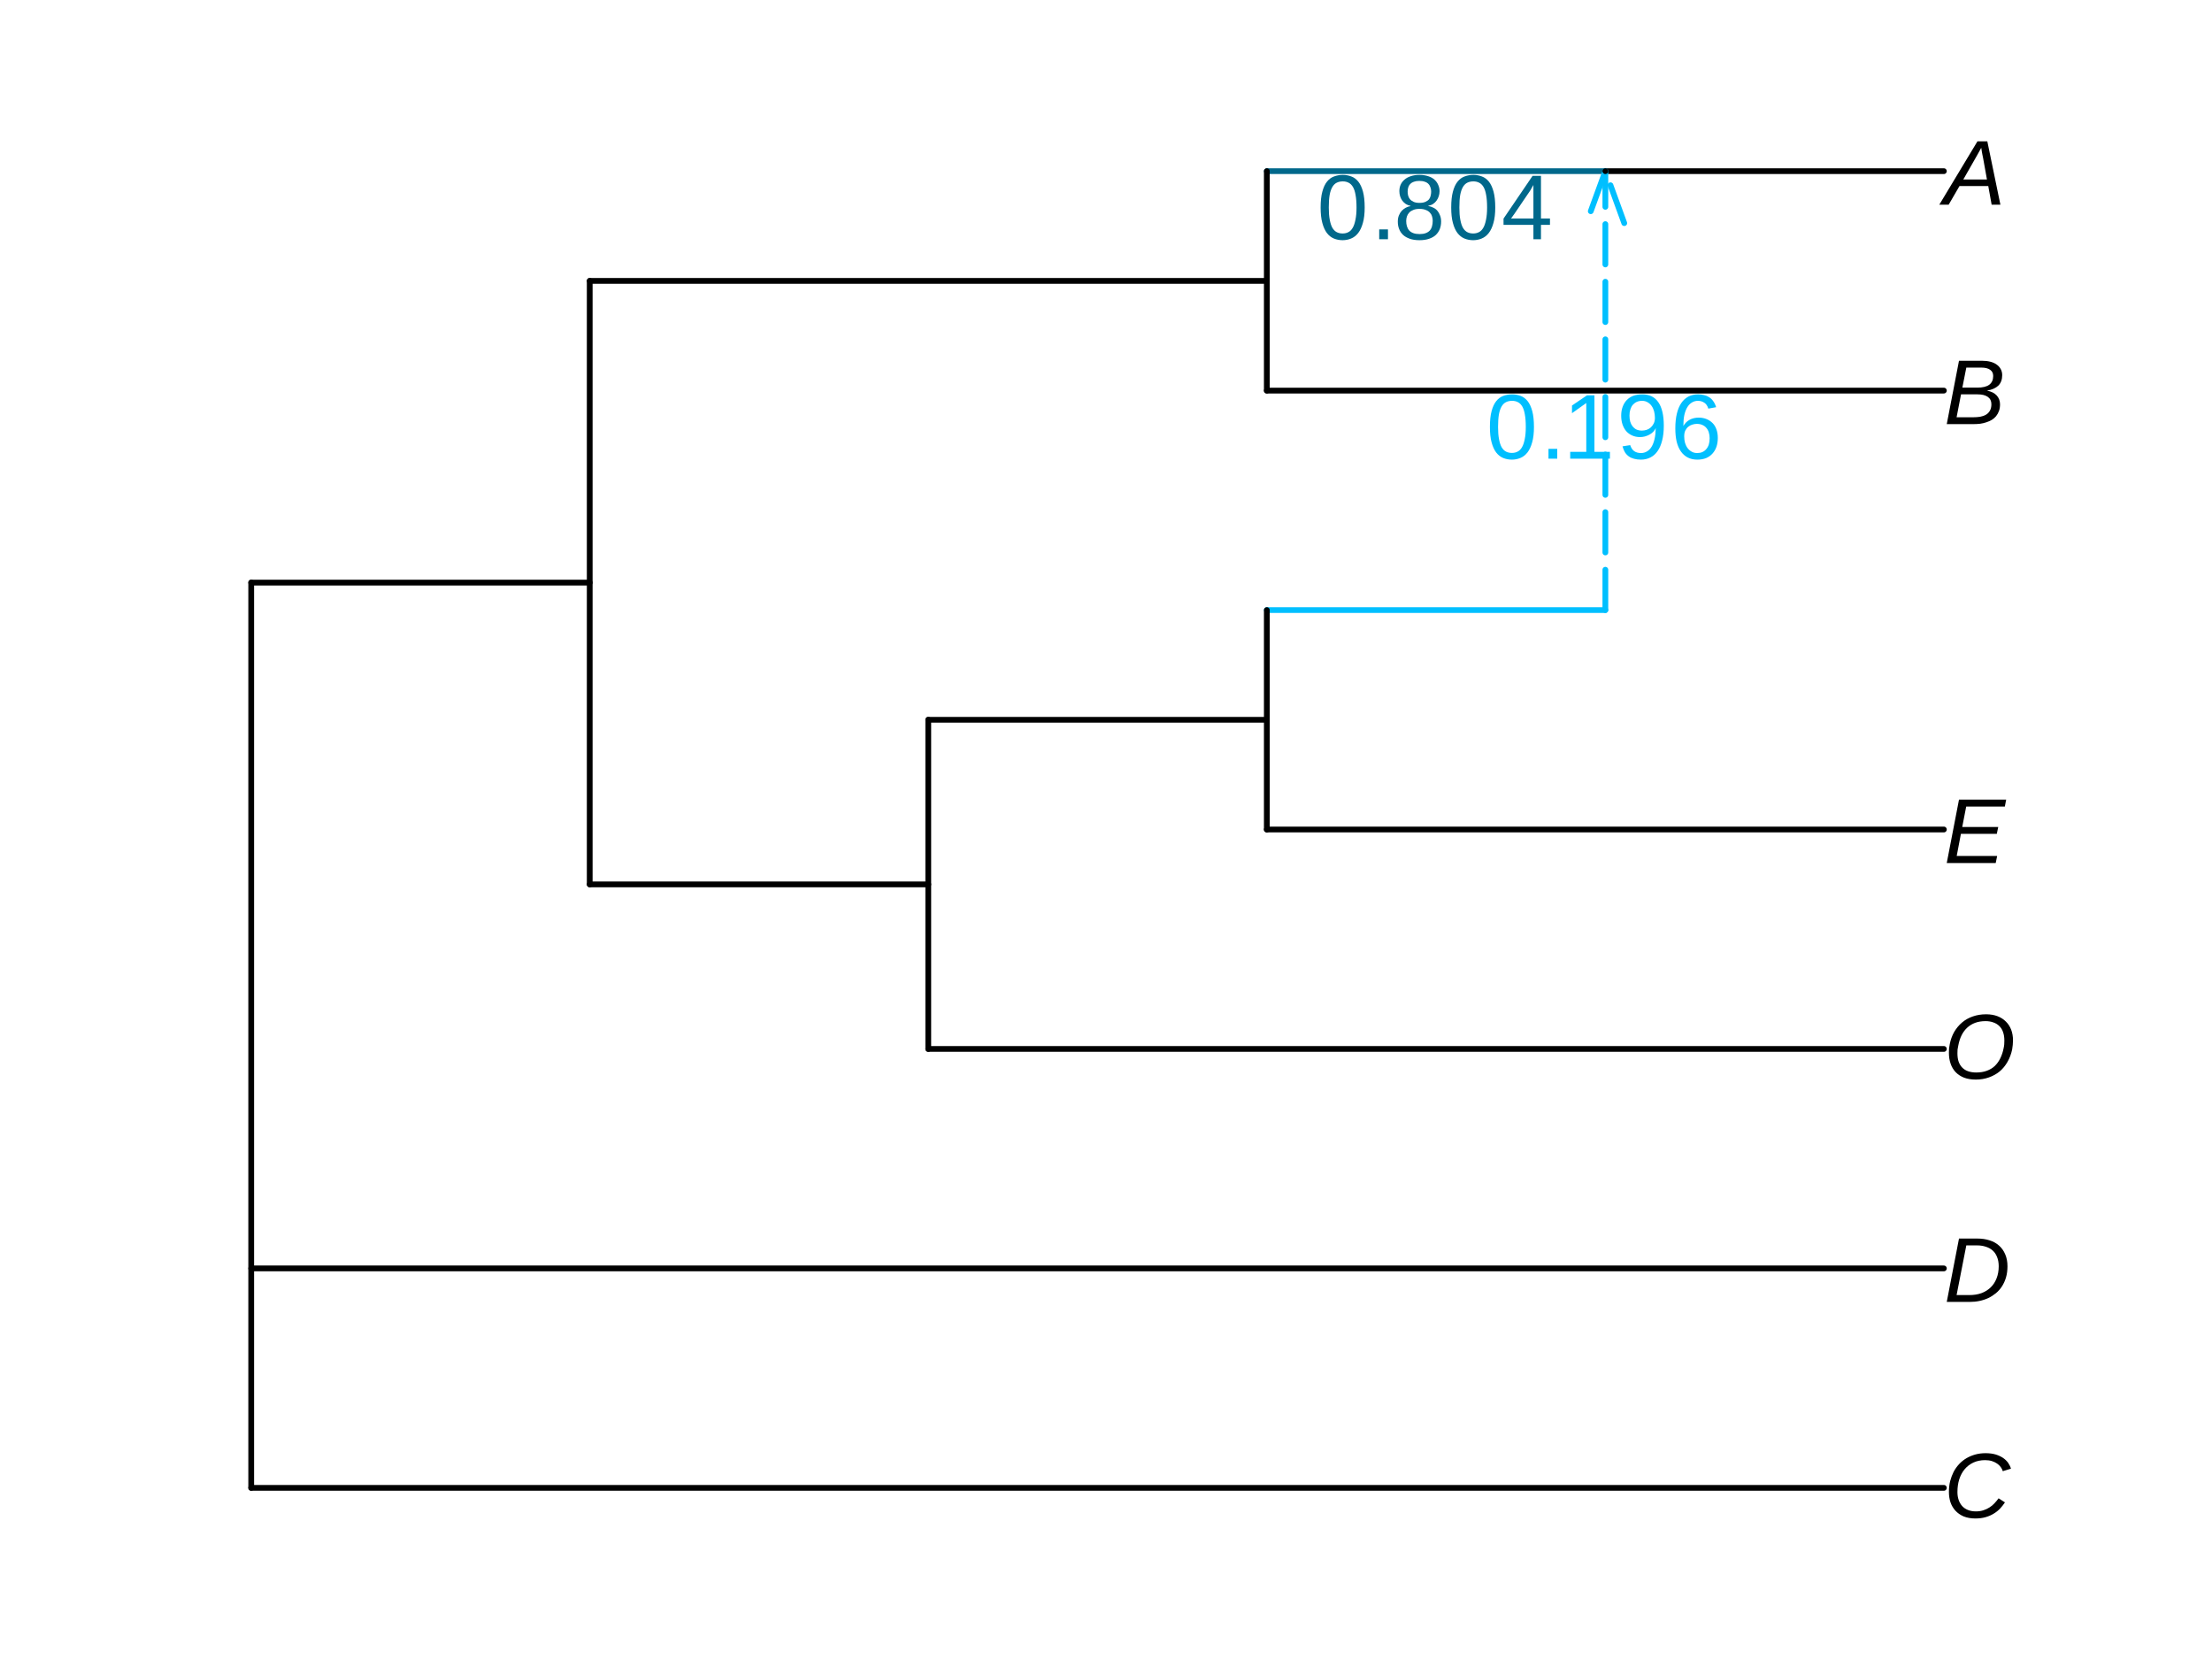
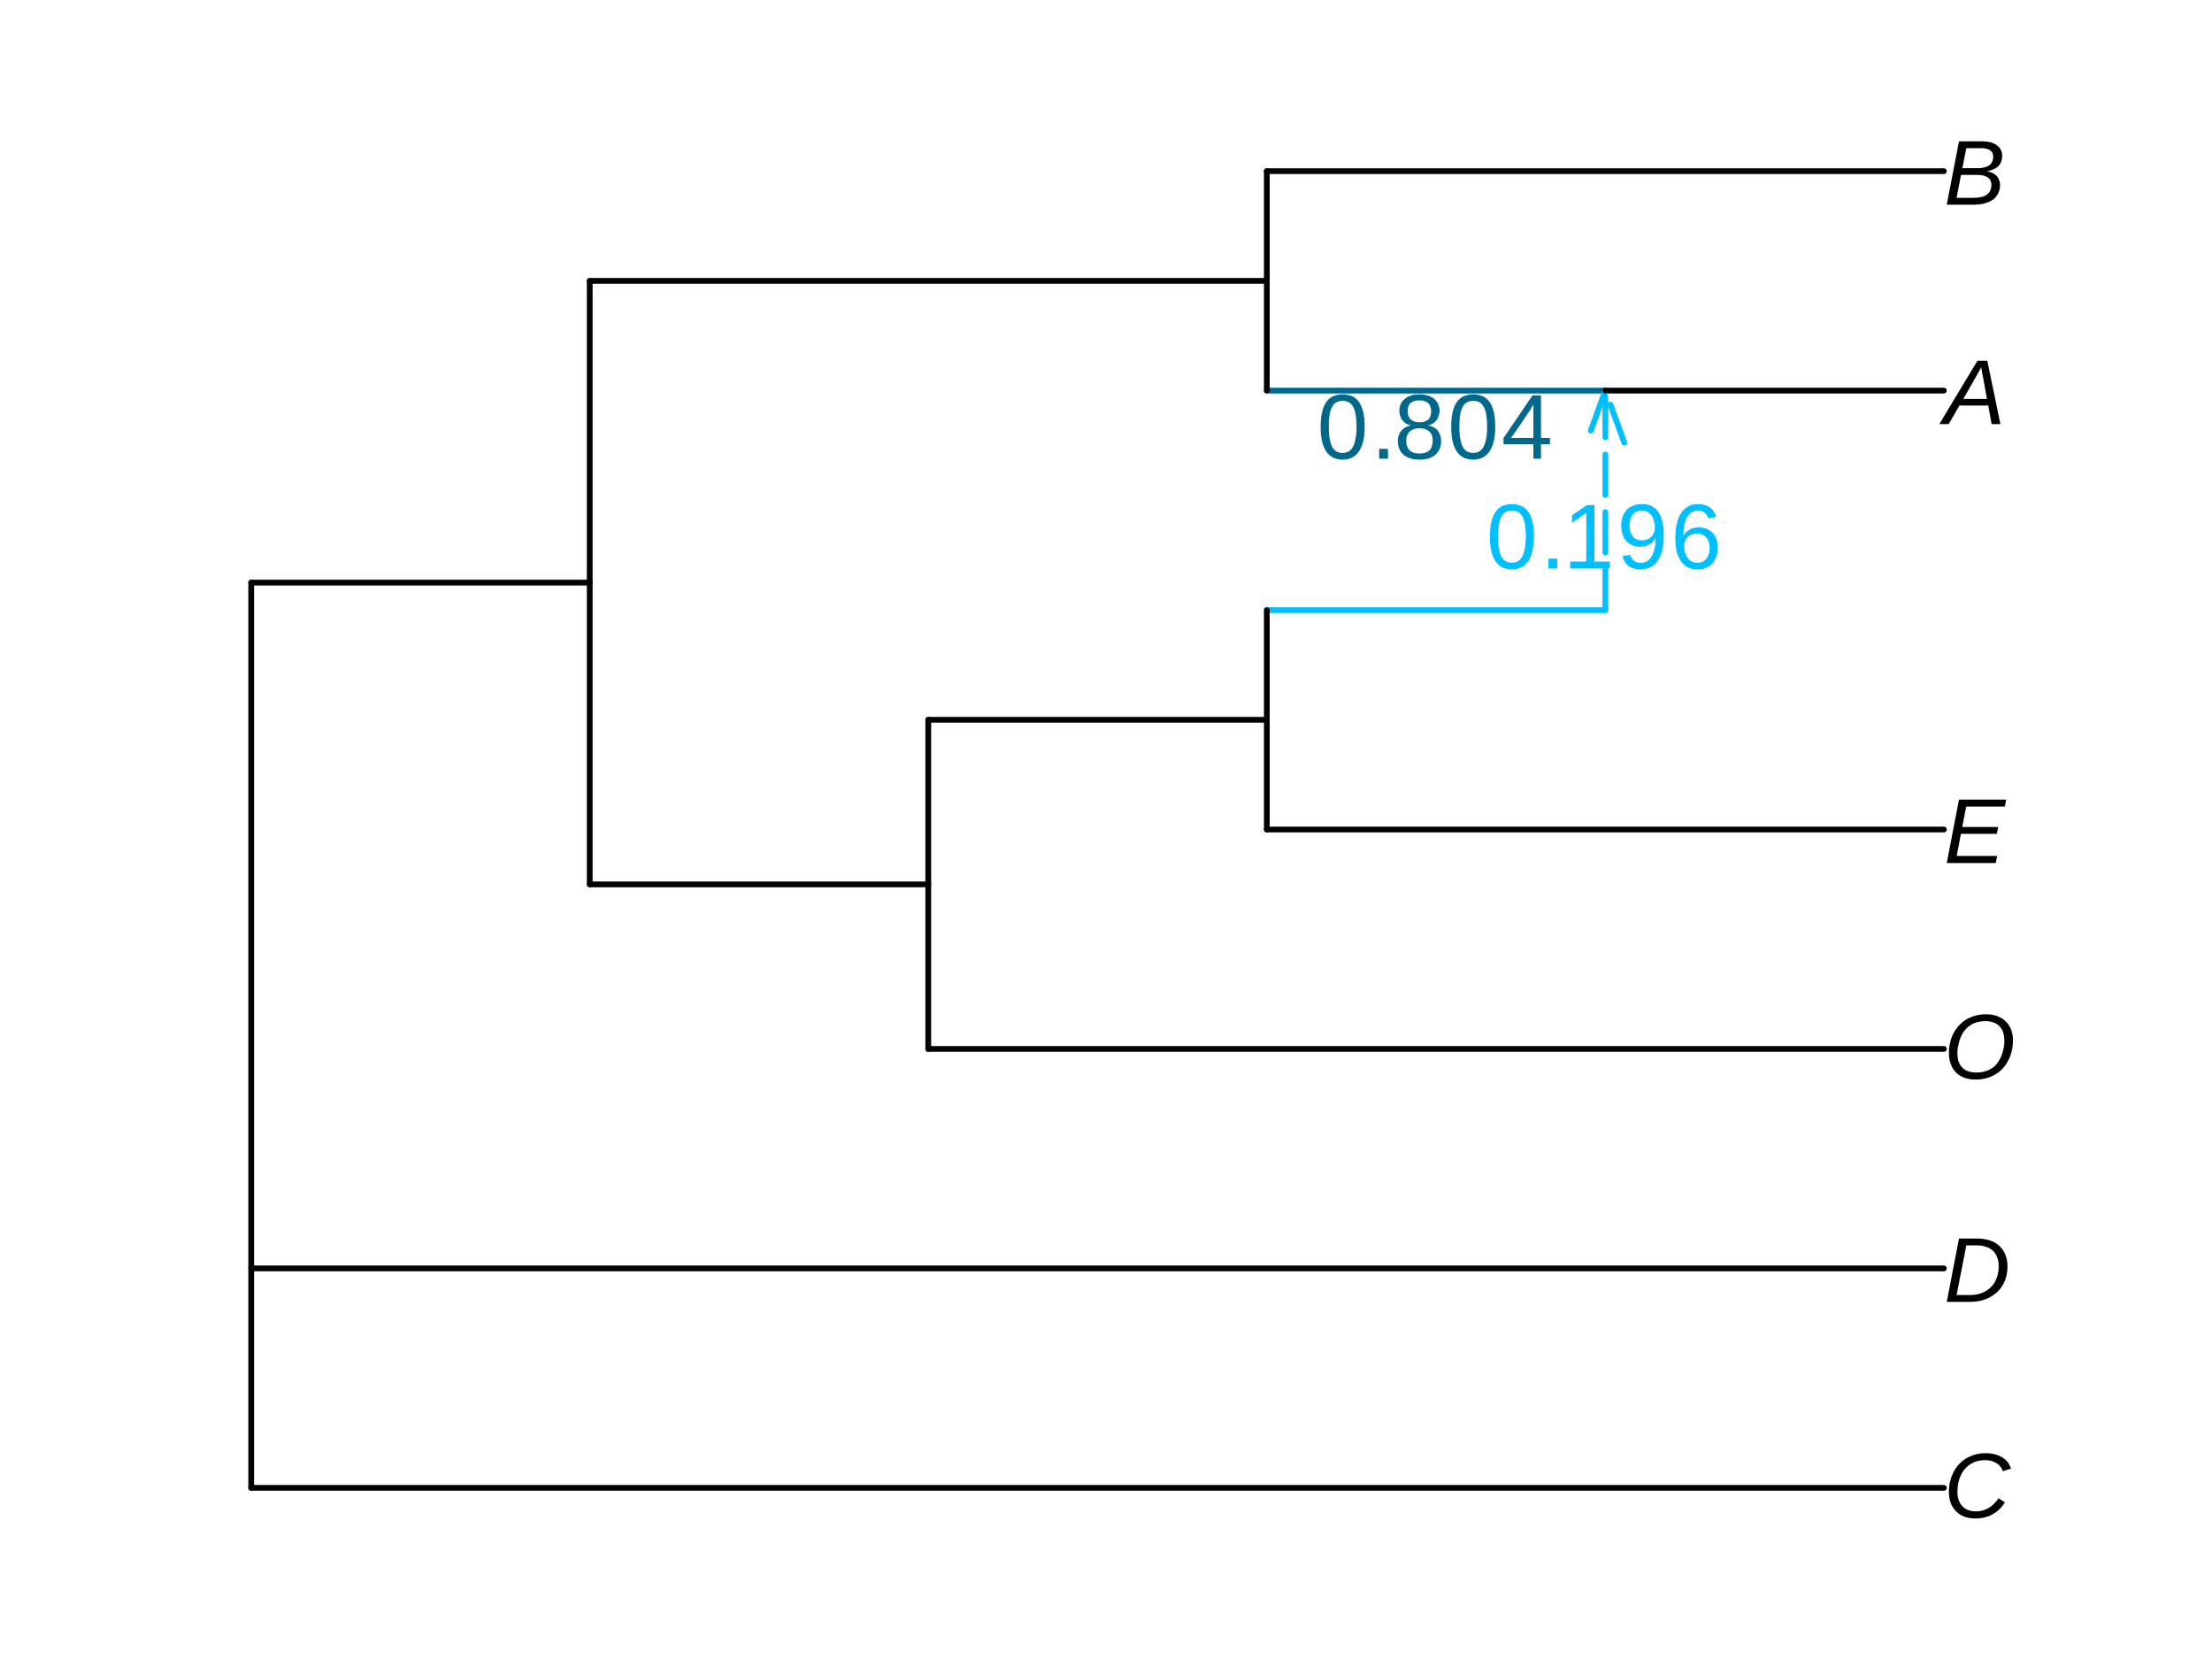
<svg xmlns="http://www.w3.org/2000/svg" xmlns:xlink="http://www.w3.org/1999/xlink" width="288pt" height="216pt" viewBox="0 0 288 216" version="1.1">
  <defs>
    <g>
      <symbol overflow="visible" id="glyph0-0">
        <path style="stroke:none;" d="M 0.406 0 L 0.406 -8 L 3.594 -8 L 3.594 0 Z M 0.797 -0.406 L 3.188 -0.406 L 3.188 -7.594 L 0.797 -7.594 Z M 0.797 -0.406 " />
      </symbol>
      <symbol overflow="visible" id="glyph0-1">
        <path style="stroke:none;" d="M 7.953 -1.969 C 7.766 -1.688 7.551 -1.414 7.312 -1.156 C 7.07 -0.906 6.797 -0.688 6.484 -0.5 C 6.18 -0.312 5.832 -0.16 5.438 -0.047 C 5.051 0.066 4.609 0.125 4.109 0.125 C 3.523 0.125 3.016 0.035 2.578 -0.141 C 2.148 -0.328 1.789 -0.578 1.5 -0.891 C 1.219 -1.203 1.004 -1.566 0.859 -1.984 C 0.723 -2.398 0.656 -2.848 0.656 -3.328 C 0.656 -3.816 0.707 -4.281 0.812 -4.719 C 0.926 -5.156 1.078 -5.562 1.266 -5.938 C 1.461 -6.312 1.703 -6.648 1.984 -6.953 C 2.266 -7.254 2.582 -7.508 2.938 -7.719 C 3.289 -7.926 3.676 -8.086 4.094 -8.203 C 4.508 -8.316 4.953 -8.375 5.422 -8.375 C 5.93 -8.375 6.375 -8.316 6.75 -8.203 C 7.125 -8.086 7.445 -7.938 7.719 -7.75 C 7.988 -7.562 8.207 -7.348 8.375 -7.109 C 8.539 -6.867 8.66 -6.617 8.734 -6.359 L 7.672 -6.031 C 7.617 -6.219 7.531 -6.395 7.406 -6.562 C 7.281 -6.738 7.125 -6.891 6.938 -7.016 C 6.75 -7.148 6.523 -7.258 6.266 -7.344 C 6.004 -7.426 5.707 -7.469 5.375 -7.469 C 4.801 -7.469 4.289 -7.363 3.844 -7.156 C 3.395 -6.945 3.016 -6.656 2.703 -6.281 C 2.398 -5.914 2.164 -5.477 2 -4.969 C 1.844 -4.469 1.766 -3.914 1.766 -3.312 C 1.766 -2.945 1.816 -2.609 1.922 -2.297 C 2.023 -1.992 2.176 -1.727 2.375 -1.5 C 2.57 -1.281 2.82 -1.109 3.125 -0.984 C 3.426 -0.859 3.773 -0.797 4.172 -0.797 C 4.523 -0.797 4.848 -0.844 5.141 -0.938 C 5.43 -1.031 5.695 -1.156 5.938 -1.312 C 6.188 -1.469 6.406 -1.648 6.594 -1.859 C 6.789 -2.066 6.969 -2.281 7.125 -2.5 Z M 7.953 -1.969 " />
      </symbol>
      <symbol overflow="visible" id="glyph0-2">
        <path style="stroke:none;" d="M 4.359 -8.25 C 4.941 -8.25 5.473 -8.172 5.953 -8.016 C 6.43 -7.867 6.844 -7.641 7.188 -7.328 C 7.531 -7.023 7.797 -6.648 7.984 -6.203 C 8.18 -5.754 8.281 -5.234 8.281 -4.641 C 8.281 -4.117 8.219 -3.641 8.094 -3.203 C 7.969 -2.773 7.797 -2.391 7.578 -2.047 C 7.359 -1.703 7.094 -1.398 6.781 -1.141 C 6.477 -0.891 6.145 -0.676 5.781 -0.5 C 5.414 -0.332 5.031 -0.207 4.625 -0.125 C 4.219 -0.039 3.801 0 3.375 0 L 0.375 0 L 1.969 -8.25 Z M 1.656 -0.891 L 3.328 -0.891 C 3.898 -0.891 4.422 -0.973 4.891 -1.141 C 5.359 -1.316 5.758 -1.566 6.094 -1.891 C 6.426 -2.211 6.68 -2.602 6.859 -3.062 C 7.047 -3.531 7.141 -4.055 7.141 -4.641 C 7.141 -5.109 7.066 -5.516 6.922 -5.859 C 6.785 -6.203 6.594 -6.484 6.344 -6.703 C 6.094 -6.922 5.797 -7.082 5.453 -7.188 C 5.109 -7.301 4.738 -7.359 4.344 -7.359 L 2.922 -7.359 Z M 1.656 -0.891 " />
      </symbol>
      <symbol overflow="visible" id="glyph0-3">
        <path style="stroke:none;" d="M 5.5 -8.375 C 6.062 -8.375 6.555 -8.289 6.984 -8.125 C 7.422 -7.957 7.785 -7.723 8.078 -7.422 C 8.379 -7.129 8.609 -6.773 8.766 -6.359 C 8.922 -5.941 9 -5.484 9 -4.984 C 9 -4.797 8.988 -4.598 8.969 -4.391 C 8.945 -4.18 8.922 -3.984 8.891 -3.797 C 8.766 -3.203 8.562 -2.66 8.281 -2.172 C 8.008 -1.691 7.672 -1.281 7.266 -0.938 C 6.859 -0.602 6.391 -0.344 5.859 -0.156 C 5.336 0.031 4.77 0.125 4.156 0.125 C 3.57 0.125 3.062 0.039 2.625 -0.125 C 2.188 -0.301 1.82 -0.539 1.531 -0.844 C 1.238 -1.156 1.02 -1.523 0.875 -1.953 C 0.727 -2.379 0.656 -2.848 0.656 -3.359 C 0.656 -3.535 0.66 -3.719 0.672 -3.906 C 0.691 -4.094 0.723 -4.285 0.766 -4.484 C 0.879 -5.066 1.07 -5.598 1.344 -6.078 C 1.625 -6.555 1.969 -6.969 2.375 -7.312 C 2.781 -7.656 3.242 -7.914 3.766 -8.094 C 4.297 -8.281 4.875 -8.375 5.5 -8.375 Z M 5.438 -7.484 C 4.926 -7.484 4.473 -7.41 4.078 -7.266 C 3.68 -7.117 3.332 -6.906 3.031 -6.625 C 2.738 -6.352 2.492 -6.02 2.297 -5.625 C 2.109 -5.238 1.969 -4.797 1.875 -4.297 C 1.832 -4.117 1.801 -3.945 1.781 -3.781 C 1.77 -3.613 1.766 -3.453 1.766 -3.297 C 1.766 -2.879 1.816 -2.516 1.922 -2.203 C 2.035 -1.891 2.195 -1.629 2.406 -1.422 C 2.613 -1.211 2.867 -1.055 3.172 -0.953 C 3.484 -0.848 3.828 -0.797 4.203 -0.797 C 4.723 -0.797 5.18 -0.867 5.578 -1.016 C 5.984 -1.16 6.332 -1.367 6.625 -1.641 C 6.914 -1.922 7.156 -2.254 7.344 -2.641 C 7.539 -3.035 7.688 -3.477 7.781 -3.969 C 7.82 -4.133 7.848 -4.301 7.859 -4.469 C 7.867 -4.645 7.875 -4.812 7.875 -4.969 C 7.875 -5.383 7.816 -5.75 7.703 -6.062 C 7.598 -6.375 7.438 -6.633 7.219 -6.844 C 7.008 -7.051 6.754 -7.207 6.453 -7.312 C 6.148 -7.426 5.812 -7.484 5.438 -7.484 Z M 5.438 -7.484 " />
      </symbol>
      <symbol overflow="visible" id="glyph0-4">
        <path style="stroke:none;" d="M 0.375 0 L 1.969 -8.25 L 8.109 -8.25 L 7.938 -7.344 L 2.906 -7.344 L 2.391 -4.688 L 7.078 -4.688 L 6.891 -3.797 L 2.219 -3.797 L 1.672 -0.922 L 6.938 -0.922 L 6.75 0 Z M 0.375 0 " />
      </symbol>
      <symbol overflow="visible" id="glyph0-5">
        <path style="stroke:none;" d="M 1.969 -8.25 L 4.953 -8.25 C 5.359 -8.25 5.723 -8.207 6.047 -8.125 C 6.379 -8.039 6.656 -7.914 6.875 -7.75 C 7.102 -7.594 7.281 -7.395 7.406 -7.156 C 7.531 -6.926 7.594 -6.664 7.594 -6.375 C 7.594 -5.801 7.426 -5.348 7.094 -5.016 C 6.758 -4.691 6.266 -4.473 5.609 -4.359 C 5.891 -4.305 6.133 -4.227 6.344 -4.125 C 6.551 -4.02 6.727 -3.891 6.875 -3.734 C 7.02 -3.578 7.129 -3.398 7.203 -3.203 C 7.273 -3.004 7.312 -2.797 7.312 -2.578 C 7.312 -2.254 7.266 -1.961 7.172 -1.703 C 7.078 -1.453 6.953 -1.227 6.797 -1.031 C 6.641 -0.844 6.453 -0.68 6.234 -0.547 C 6.016 -0.422 5.773 -0.316 5.516 -0.234 C 5.266 -0.148 5 -0.086 4.719 -0.047 C 4.438 -0.016 4.148 0 3.859 0 L 0.375 0 Z M 2.406 -4.75 L 4.344 -4.75 C 5.051 -4.75 5.57 -4.875 5.906 -5.125 C 6.25 -5.383 6.422 -5.766 6.422 -6.266 C 6.422 -6.629 6.285 -6.898 6.016 -7.078 C 5.754 -7.266 5.367 -7.359 4.859 -7.359 L 2.922 -7.359 Z M 1.656 -0.891 L 3.812 -0.891 C 4.113 -0.891 4.41 -0.91 4.703 -0.953 C 4.992 -1.004 5.25 -1.094 5.469 -1.219 C 5.688 -1.344 5.859 -1.516 5.984 -1.734 C 6.117 -1.953 6.188 -2.238 6.188 -2.594 C 6.188 -3.008 6.031 -3.328 5.719 -3.547 C 5.406 -3.766 4.961 -3.875 4.391 -3.875 L 2.234 -3.875 Z M 1.656 -0.891 " />
      </symbol>
      <symbol overflow="visible" id="glyph0-6">
        <path style="stroke:none;" d="M 6.219 0 L 5.781 -2.422 L 2.031 -2.422 L 0.625 0 L -0.594 0 L 4.375 -8.25 L 5.656 -8.25 L 7.359 0 Z M 5.109 -6.062 C 5.078 -6.219 5.047 -6.367 5.016 -6.516 C 4.984 -6.672 4.957 -6.812 4.938 -6.938 C 4.914 -7.07 4.898 -7.18 4.891 -7.266 C 4.879 -7.348 4.867 -7.395 4.859 -7.406 C 4.859 -7.395 4.832 -7.344 4.781 -7.25 C 4.738 -7.164 4.68 -7.062 4.609 -6.938 C 4.535 -6.812 4.457 -6.672 4.375 -6.516 C 4.289 -6.359 4.203 -6.203 4.109 -6.047 L 2.531 -3.281 L 5.609 -3.281 Z M 5.109 -6.062 " />
      </symbol>
      <symbol overflow="visible" id="glyph1-0">
        <path style="stroke:none;" d="M 0.406 0 L 0.406 -8 L 3.594 -8 L 3.594 0 Z M 0.797 -0.406 L 3.188 -0.406 L 3.188 -7.594 L 0.797 -7.594 Z M 0.797 -0.406 " />
      </symbol>
      <symbol overflow="visible" id="glyph1-1">
        <path style="stroke:none;" d="M 6.203 -4.125 C 6.203 -3.332 6.125 -2.664 5.969 -2.125 C 5.82 -1.582 5.617 -1.145 5.359 -0.812 C 5.098 -0.477 4.789 -0.238 4.438 -0.094 C 4.094 0.051 3.723 0.125 3.328 0.125 C 2.922 0.125 2.539 0.051 2.188 -0.094 C 1.844 -0.238 1.539 -0.477 1.281 -0.812 C 1.031 -1.145 0.832 -1.582 0.688 -2.125 C 0.539 -2.664 0.469 -3.332 0.469 -4.125 C 0.469 -4.957 0.539 -5.645 0.688 -6.188 C 0.832 -6.738 1.035 -7.176 1.297 -7.5 C 1.555 -7.82 1.859 -8.047 2.203 -8.172 C 2.555 -8.305 2.941 -8.375 3.359 -8.375 C 3.754 -8.375 4.125 -8.305 4.469 -8.172 C 4.812 -8.047 5.113 -7.82 5.375 -7.5 C 5.633 -7.176 5.836 -6.738 5.984 -6.188 C 6.129 -5.645 6.203 -4.957 6.203 -4.125 Z M 5.141 -4.125 C 5.141 -4.781 5.098 -5.328 5.016 -5.766 C 4.941 -6.203 4.828 -6.551 4.672 -6.812 C 4.516 -7.07 4.328 -7.254 4.109 -7.359 C 3.891 -7.473 3.641 -7.531 3.359 -7.531 C 3.055 -7.531 2.789 -7.473 2.562 -7.359 C 2.344 -7.254 2.156 -7.07 2 -6.812 C 1.844 -6.551 1.723 -6.203 1.641 -5.766 C 1.566 -5.328 1.531 -4.781 1.531 -4.125 C 1.531 -3.5 1.57 -2.969 1.656 -2.531 C 1.738 -2.094 1.852 -1.742 2 -1.484 C 2.156 -1.223 2.344 -1.035 2.562 -0.922 C 2.789 -0.805 3.047 -0.75 3.328 -0.75 C 3.609 -0.75 3.859 -0.805 4.078 -0.922 C 4.305 -1.035 4.492 -1.223 4.641 -1.484 C 4.797 -1.742 4.914 -2.094 5 -2.531 C 5.094 -2.969 5.141 -3.5 5.141 -4.125 Z M 5.141 -4.125 " />
      </symbol>
      <symbol overflow="visible" id="glyph1-2">
        <path style="stroke:none;" d="M 1.094 0 L 1.094 -1.281 L 2.234 -1.281 L 2.234 0 Z M 1.094 0 " />
      </symbol>
      <symbol overflow="visible" id="glyph1-3">
        <path style="stroke:none;" d="M 0.922 0 L 0.922 -0.891 L 3.016 -0.891 L 3.016 -7.25 L 1.156 -5.922 L 1.156 -6.922 L 3.109 -8.25 L 4.078 -8.25 L 4.078 -0.891 L 6.094 -0.891 L 6.094 0 Z M 0.922 0 " />
      </symbol>
      <symbol overflow="visible" id="glyph1-4">
        <path style="stroke:none;" d="M 6.109 -4.297 C 6.109 -3.555 6.035 -2.91 5.891 -2.359 C 5.754 -1.805 5.555 -1.348 5.297 -0.984 C 5.047 -0.617 4.734 -0.344 4.359 -0.156 C 3.992 0.031 3.582 0.125 3.125 0.125 C 2.801 0.125 2.508 0.086 2.25 0.016 C 2 -0.047 1.773 -0.145 1.578 -0.281 C 1.379 -0.414 1.207 -0.594 1.062 -0.812 C 0.926 -1.031 0.816 -1.297 0.734 -1.609 L 1.734 -1.766 C 1.848 -1.41 2.02 -1.148 2.25 -0.984 C 2.488 -0.816 2.785 -0.734 3.141 -0.734 C 3.422 -0.734 3.676 -0.801 3.906 -0.938 C 4.145 -1.07 4.348 -1.273 4.516 -1.547 C 4.68 -1.816 4.812 -2.156 4.906 -2.562 C 5 -2.969 5.051 -3.441 5.062 -3.984 C 4.977 -3.797 4.863 -3.629 4.719 -3.484 C 4.582 -3.348 4.422 -3.227 4.234 -3.125 C 4.055 -3.031 3.859 -2.953 3.641 -2.891 C 3.43 -2.836 3.223 -2.812 3.016 -2.812 C 2.641 -2.812 2.301 -2.879 2 -3.016 C 1.695 -3.148 1.438 -3.336 1.219 -3.578 C 1.008 -3.828 0.848 -4.117 0.734 -4.453 C 0.617 -4.797 0.562 -5.18 0.562 -5.609 C 0.562 -6.023 0.625 -6.406 0.75 -6.75 C 0.875 -7.094 1.051 -7.383 1.281 -7.625 C 1.52 -7.875 1.805 -8.062 2.141 -8.188 C 2.484 -8.312 2.875 -8.375 3.312 -8.375 C 4.227 -8.375 4.922 -8.035 5.391 -7.359 C 5.867 -6.68 6.109 -5.66 6.109 -4.297 Z M 4.953 -5.312 C 4.953 -5.613 4.914 -5.898 4.844 -6.172 C 4.77 -6.441 4.66 -6.676 4.516 -6.875 C 4.379 -7.07 4.207 -7.227 4 -7.344 C 3.789 -7.469 3.551 -7.531 3.281 -7.531 C 3.02 -7.531 2.785 -7.484 2.578 -7.391 C 2.379 -7.297 2.207 -7.164 2.062 -7 C 1.926 -6.832 1.82 -6.629 1.75 -6.391 C 1.676 -6.16 1.641 -5.898 1.641 -5.609 C 1.641 -5.328 1.672 -5.066 1.734 -4.828 C 1.805 -4.586 1.91 -4.379 2.047 -4.203 C 2.18 -4.035 2.348 -3.898 2.547 -3.797 C 2.754 -3.703 2.992 -3.656 3.266 -3.656 C 3.461 -3.656 3.66 -3.688 3.859 -3.75 C 4.055 -3.812 4.234 -3.91 4.391 -4.047 C 4.555 -4.191 4.691 -4.367 4.797 -4.578 C 4.898 -4.785 4.953 -5.031 4.953 -5.312 Z M 4.953 -5.312 " />
      </symbol>
      <symbol overflow="visible" id="glyph1-5">
        <path style="stroke:none;" d="M 6.141 -2.703 C 6.141 -2.285 6.082 -1.906 5.969 -1.562 C 5.852 -1.219 5.68 -0.922 5.453 -0.672 C 5.234 -0.422 4.957 -0.223 4.625 -0.078 C 4.289 0.055 3.91 0.125 3.484 0.125 C 3.004 0.125 2.582 0.031 2.219 -0.156 C 1.863 -0.344 1.566 -0.609 1.328 -0.953 C 1.086 -1.297 0.906 -1.719 0.781 -2.219 C 0.664 -2.727 0.609 -3.301 0.609 -3.938 C 0.609 -4.676 0.676 -5.32 0.812 -5.875 C 0.945 -6.426 1.141 -6.883 1.391 -7.25 C 1.648 -7.625 1.961 -7.906 2.328 -8.094 C 2.691 -8.281 3.102 -8.375 3.562 -8.375 C 3.844 -8.375 4.102 -8.344 4.344 -8.281 C 4.594 -8.227 4.816 -8.133 5.016 -8 C 5.223 -7.875 5.398 -7.703 5.547 -7.484 C 5.703 -7.273 5.828 -7.016 5.922 -6.703 L 4.906 -6.516 C 4.801 -6.867 4.629 -7.125 4.391 -7.281 C 4.148 -7.445 3.867 -7.531 3.547 -7.531 C 3.266 -7.531 3.004 -7.457 2.766 -7.312 C 2.535 -7.176 2.336 -6.973 2.172 -6.703 C 2.004 -6.43 1.875 -6.086 1.781 -5.672 C 1.695 -5.266 1.656 -4.789 1.656 -4.25 C 1.852 -4.602 2.125 -4.875 2.469 -5.062 C 2.812 -5.25 3.207 -5.344 3.656 -5.344 C 4.031 -5.344 4.367 -5.281 4.672 -5.156 C 4.984 -5.031 5.25 -4.852 5.469 -4.625 C 5.688 -4.406 5.852 -4.129 5.969 -3.797 C 6.082 -3.473 6.141 -3.109 6.141 -2.703 Z M 5.078 -2.656 C 5.078 -2.938 5.039 -3.191 4.969 -3.422 C 4.895 -3.66 4.785 -3.859 4.641 -4.016 C 4.504 -4.18 4.332 -4.305 4.125 -4.391 C 3.926 -4.484 3.688 -4.531 3.406 -4.531 C 3.219 -4.531 3.023 -4.5 2.828 -4.438 C 2.629 -4.383 2.453 -4.289 2.297 -4.156 C 2.141 -4.031 2.008 -3.863 1.906 -3.656 C 1.812 -3.457 1.766 -3.207 1.766 -2.906 C 1.766 -2.602 1.801 -2.316 1.875 -2.047 C 1.957 -1.785 2.07 -1.555 2.219 -1.359 C 2.363 -1.172 2.539 -1.02 2.75 -0.906 C 2.957 -0.789 3.191 -0.734 3.453 -0.734 C 3.703 -0.734 3.926 -0.773 4.125 -0.859 C 4.332 -0.953 4.504 -1.082 4.641 -1.25 C 4.785 -1.414 4.895 -1.613 4.969 -1.844 C 5.039 -2.082 5.078 -2.352 5.078 -2.656 Z M 5.078 -2.656 " />
      </symbol>
      <symbol overflow="visible" id="glyph1-6">
        <path style="stroke:none;" d="M 6.156 -2.297 C 6.156 -1.953 6.098 -1.629 5.984 -1.328 C 5.867 -1.035 5.695 -0.781 5.469 -0.562 C 5.25 -0.352 4.957 -0.188 4.594 -0.062 C 4.238 0.062 3.82 0.125 3.344 0.125 C 2.852 0.125 2.43 0.062 2.078 -0.062 C 1.723 -0.188 1.43 -0.352 1.203 -0.562 C 0.973 -0.781 0.801 -1.035 0.688 -1.328 C 0.57 -1.617 0.516 -1.941 0.516 -2.297 C 0.516 -2.598 0.562 -2.863 0.656 -3.094 C 0.75 -3.332 0.875 -3.535 1.031 -3.703 C 1.188 -3.867 1.363 -4.004 1.562 -4.109 C 1.758 -4.211 1.961 -4.281 2.172 -4.312 L 2.172 -4.344 C 1.941 -4.395 1.734 -4.477 1.547 -4.594 C 1.367 -4.719 1.219 -4.863 1.094 -5.031 C 0.969 -5.207 0.875 -5.398 0.812 -5.609 C 0.75 -5.816 0.719 -6.035 0.719 -6.266 C 0.719 -6.555 0.77 -6.828 0.875 -7.078 C 0.988 -7.336 1.156 -7.562 1.375 -7.75 C 1.594 -7.945 1.863 -8.098 2.188 -8.203 C 2.508 -8.316 2.883 -8.375 3.312 -8.375 C 3.758 -8.375 4.148 -8.316 4.484 -8.203 C 4.816 -8.098 5.086 -7.945 5.297 -7.75 C 5.516 -7.551 5.676 -7.32 5.781 -7.062 C 5.895 -6.812 5.953 -6.539 5.953 -6.25 C 5.953 -6.02 5.914 -5.801 5.844 -5.594 C 5.781 -5.395 5.688 -5.207 5.562 -5.031 C 5.445 -4.863 5.297 -4.719 5.109 -4.594 C 4.93 -4.477 4.723 -4.398 4.484 -4.359 L 4.484 -4.328 C 4.723 -4.285 4.941 -4.211 5.141 -4.109 C 5.348 -4.016 5.523 -3.879 5.672 -3.703 C 5.816 -3.535 5.93 -3.332 6.016 -3.094 C 6.109 -2.863 6.156 -2.598 6.156 -2.297 Z M 4.859 -6.188 C 4.859 -6.395 4.828 -6.582 4.766 -6.75 C 4.711 -6.926 4.625 -7.078 4.5 -7.203 C 4.383 -7.328 4.227 -7.422 4.031 -7.484 C 3.844 -7.555 3.602 -7.594 3.312 -7.594 C 3.039 -7.594 2.805 -7.555 2.609 -7.484 C 2.422 -7.422 2.266 -7.328 2.141 -7.203 C 2.016 -7.078 1.926 -6.926 1.875 -6.75 C 1.82 -6.582 1.797 -6.395 1.797 -6.188 C 1.797 -6.031 1.816 -5.863 1.859 -5.688 C 1.898 -5.52 1.977 -5.363 2.094 -5.219 C 2.207 -5.082 2.363 -4.969 2.562 -4.875 C 2.758 -4.781 3.016 -4.734 3.328 -4.734 C 3.66 -4.734 3.926 -4.781 4.125 -4.875 C 4.332 -4.969 4.488 -5.082 4.594 -5.219 C 4.695 -5.363 4.766 -5.52 4.797 -5.688 C 4.836 -5.863 4.859 -6.031 4.859 -6.188 Z M 5.062 -2.406 C 5.062 -2.602 5.031 -2.797 4.969 -2.984 C 4.914 -3.172 4.82 -3.332 4.688 -3.469 C 4.562 -3.613 4.383 -3.727 4.156 -3.812 C 3.938 -3.906 3.656 -3.953 3.312 -3.953 C 3.008 -3.953 2.75 -3.906 2.531 -3.812 C 2.312 -3.727 2.133 -3.613 2 -3.469 C 1.863 -3.32 1.766 -3.156 1.703 -2.969 C 1.641 -2.781 1.609 -2.582 1.609 -2.375 C 1.609 -2.125 1.641 -1.895 1.703 -1.688 C 1.766 -1.477 1.863 -1.297 2 -1.141 C 2.133 -0.992 2.312 -0.879 2.531 -0.797 C 2.758 -0.711 3.035 -0.672 3.359 -0.672 C 3.672 -0.672 3.938 -0.711 4.156 -0.797 C 4.375 -0.879 4.551 -0.992 4.688 -1.141 C 4.82 -1.297 4.914 -1.477 4.969 -1.688 C 5.031 -1.906 5.062 -2.145 5.062 -2.406 Z M 5.062 -2.406 " />
      </symbol>
      <symbol overflow="visible" id="glyph1-7">
        <path style="stroke:none;" d="M 5.156 -1.875 L 5.156 0 L 4.172 0 L 4.172 -1.875 L 0.281 -1.875 L 0.281 -2.688 L 4.062 -8.25 L 5.156 -8.25 L 5.156 -2.703 L 6.328 -2.703 L 6.328 -1.875 Z M 4.172 -7.062 C 4.16 -7.039 4.141 -7.004 4.109 -6.953 C 4.078 -6.898 4.039 -6.836 4 -6.766 C 3.957 -6.691 3.914 -6.617 3.875 -6.547 C 3.844 -6.473 3.812 -6.414 3.781 -6.375 L 1.656 -3.25 C 1.633 -3.219 1.602 -3.176 1.562 -3.125 C 1.531 -3.07 1.492 -3.02 1.453 -2.969 C 1.422 -2.914 1.383 -2.863 1.344 -2.812 C 1.301 -2.77 1.27 -2.734 1.25 -2.703 L 4.172 -2.703 Z M 4.172 -7.062 " />
      </symbol>
    </g>
  </defs>
  <g id="surface146">
    <rect x="0" y="0" width="288" height="216" style="fill:rgb(100%,100%,100%);fill-opacity:1;stroke:none;" />
    <path style="fill:none;stroke-width:0.75;stroke-linecap:round;stroke-linejoin:round;stroke:rgb(0%,0%,0%);stroke-opacity:1;stroke-miterlimit:10;" d="M 32.707 193.715 L 253.09 193.715 " />
    <path style="fill:none;stroke-width:0.75;stroke-linecap:round;stroke-linejoin:round;stroke:rgb(0%,0%,0%);stroke-opacity:1;stroke-miterlimit:10;" d="M 32.707 165.145 L 253.09 165.145 " />
    <path style="fill:none;stroke-width:0.75;stroke-linecap:round;stroke-linejoin:round;stroke:rgb(0%,0%,0%);stroke-opacity:1;stroke-miterlimit:10;" d="M 120.859 136.57 L 253.09 136.57 " />
    <path style="fill:none;stroke-width:0.75;stroke-linecap:round;stroke-linejoin:round;stroke:rgb(0%,0%,0%);stroke-opacity:1;stroke-miterlimit:10;" d="M 164.938 108 L 253.09 108 " />
    <path style="fill:none;stroke-width:0.75;stroke-linecap:round;stroke-linejoin:round;stroke:rgb(0%,74.902%,100%);stroke-opacity:1;stroke-miterlimit:10;" d="M 164.938 79.43 L 209.016 79.43 " />
    <path style="fill:none;stroke-width:0.75;stroke-linecap:round;stroke-linejoin:round;stroke:rgb(0%,0%,0%);stroke-opacity:1;stroke-miterlimit:10;" d="M 120.859 93.715 L 164.938 93.715 " />
    <path style="fill:none;stroke-width:0.75;stroke-linecap:round;stroke-linejoin:round;stroke:rgb(0%,0%,0%);stroke-opacity:1;stroke-miterlimit:10;" d="M 76.781 115.145 L 120.859 115.145 " />
-     <path style="fill:none;stroke-width:0.75;stroke-linecap:round;stroke-linejoin:round;stroke:rgb(0%,0%,0%);stroke-opacity:1;stroke-miterlimit:10;" d="M 164.938 50.855 L 253.09 50.855 " />
-     <path style="fill:none;stroke-width:0.75;stroke-linecap:round;stroke-linejoin:round;stroke:rgb(0%,0%,0%);stroke-opacity:1;stroke-miterlimit:10;" d="M 209.016 22.285 L 253.09 22.285 " />
-     <path style="fill:none;stroke-width:0.75;stroke-linecap:round;stroke-linejoin:round;stroke:rgb(0%,40.784%,54.51%);stroke-opacity:1;stroke-miterlimit:10;" d="M 164.938 22.285 L 209.016 22.285 " />
+     <path style="fill:none;stroke-width:0.75;stroke-linecap:round;stroke-linejoin:round;stroke:rgb(0%,0%,0%);stroke-opacity:1;stroke-miterlimit:10;" d="M 164.938 22.285 L 253.09 22.285 " />
+     <path style="fill:none;stroke-width:0.75;stroke-linecap:round;stroke-linejoin:round;stroke:rgb(0%,0%,0%);stroke-opacity:1;stroke-miterlimit:10;" d="M 209.016 50.855 L 253.09 50.855 " />
+     <path style="fill:none;stroke-width:0.75;stroke-linecap:round;stroke-linejoin:round;stroke:rgb(0%,40.784%,54.51%);stroke-opacity:1;stroke-miterlimit:10;" d="M 164.938 50.855 L 209.016 50.855 " />
    <path style="fill:none;stroke-width:0.75;stroke-linecap:round;stroke-linejoin:round;stroke:rgb(0%,0%,0%);stroke-opacity:1;stroke-miterlimit:10;" d="M 76.781 36.57 L 164.938 36.57 " />
    <path style="fill:none;stroke-width:0.75;stroke-linecap:round;stroke-linejoin:round;stroke:rgb(0%,0%,0%);stroke-opacity:1;stroke-miterlimit:10;" d="M 32.707 75.855 L 76.781 75.855 " />
-     <path style="fill:none;stroke-width:0.75;stroke-linecap:round;stroke-linejoin:round;stroke:rgb(0%,74.902%,100%);stroke-opacity:1;stroke-dasharray:5.25,2.25;stroke-miterlimit:10;" d="M 209.016 79.43 L 209.016 22.285 " />
-     <path style="fill:none;stroke-width:0.75;stroke-linecap:round;stroke-linejoin:round;stroke:rgb(0%,74.902%,100%);stroke-opacity:1;stroke-dasharray:5.25,2.25;stroke-miterlimit:10;" d="M 211.477 29.051 L 209.016 22.285 L 206.551 29.051 " />
+     <path style="fill:none;stroke-width:0.75;stroke-linecap:round;stroke-linejoin:round;stroke:rgb(0%,74.902%,100%);stroke-opacity:1;stroke-dasharray:5.25,2.25;stroke-miterlimit:10;" d="M 209.016 79.43 L 209.016 50.855 " />
+     <path style="fill:none;stroke-width:0.75;stroke-linecap:round;stroke-linejoin:round;stroke:rgb(0%,74.902%,100%);stroke-opacity:1;stroke-dasharray:5.25,2.25;stroke-miterlimit:10;" d="M 211.477 57.621 L 209.016 50.855 L 206.551 57.621 " />
    <path style="fill:none;stroke-width:0.75;stroke-linecap:round;stroke-linejoin:round;stroke:rgb(0%,0%,0%);stroke-opacity:1;stroke-miterlimit:10;" d="M 164.938 108 L 164.938 79.43 " />
    <path style="fill:none;stroke-width:0.75;stroke-linecap:round;stroke-linejoin:round;stroke:rgb(0%,0%,0%);stroke-opacity:1;stroke-miterlimit:10;" d="M 120.859 136.57 L 120.859 93.715 " />
-     <path style="fill:none;stroke-width:0.75;stroke-linecap:round;stroke-linejoin:round;stroke:rgb(0%,0%,0%);stroke-opacity:1;stroke-miterlimit:10;" d="M 209.016 22.285 L 209.016 22.285 " />
+     <path style="fill:none;stroke-width:0.75;stroke-linecap:round;stroke-linejoin:round;stroke:rgb(0%,0%,0%);stroke-opacity:1;stroke-miterlimit:10;" d="M 209.016 50.855 L 209.016 50.855 " />
    <path style="fill:none;stroke-width:0.75;stroke-linecap:round;stroke-linejoin:round;stroke:rgb(0%,0%,0%);stroke-opacity:1;stroke-miterlimit:10;" d="M 164.938 50.855 L 164.938 22.285 " />
    <path style="fill:none;stroke-width:0.75;stroke-linecap:round;stroke-linejoin:round;stroke:rgb(0%,0%,0%);stroke-opacity:1;stroke-miterlimit:10;" d="M 76.781 115.145 L 76.781 36.57 " />
    <path style="fill:none;stroke-width:0.75;stroke-linecap:round;stroke-linejoin:round;stroke:rgb(0%,0%,0%);stroke-opacity:1;stroke-miterlimit:10;" d="M 32.707 193.715 L 32.707 75.855 " />
    <g style="fill:rgb(0%,0%,0%);fill-opacity:1;">
      <use xlink:href="#glyph0-1" x="253.09" y="197.578" />
    </g>
    <g style="fill:rgb(0%,0%,0%);fill-opacity:1;">
      <use xlink:href="#glyph0-2" x="253.09" y="169.508" />
    </g>
    <g style="fill:rgb(0%,0%,0%);fill-opacity:1;">
      <use xlink:href="#glyph0-3" x="253.09" y="140.434" />
    </g>
    <g style="fill:rgb(0%,0%,0%);fill-opacity:1;">
      <use xlink:href="#glyph0-4" x="253.09" y="112.363" />
    </g>
    <g style="fill:rgb(0%,0%,0%);fill-opacity:1;">
-       <use xlink:href="#glyph0-5" x="253.09" y="55.219" />
+       <use xlink:href="#glyph0-5" x="253.09" y="26.648" />
    </g>
    <g style="fill:rgb(0%,0%,0%);fill-opacity:1;">
-       <use xlink:href="#glyph0-6" x="253.09" y="26.648" />
+       <use xlink:href="#glyph0-6" x="253.09" y="55.219" />
    </g>
    <g style="fill:rgb(0%,74.902%,100%);fill-opacity:1;">
-       <use xlink:href="#glyph1-1" x="193.516" y="59.719" />
-       <use xlink:href="#glyph1-2" x="200.516" y="59.719" />
-       <use xlink:href="#glyph1-3" x="203.516" y="59.719" />
-       <use xlink:href="#glyph1-4" x="210.516" y="59.719" />
-       <use xlink:href="#glyph1-5" x="217.516" y="59.719" />
+       <use xlink:href="#glyph1-1" x="193.516" y="74.008" />
+       <use xlink:href="#glyph1-2" x="200.516" y="74.008" />
+       <use xlink:href="#glyph1-3" x="203.516" y="74.008" />
+       <use xlink:href="#glyph1-4" x="210.516" y="74.008" />
+       <use xlink:href="#glyph1-5" x="217.516" y="74.008" />
    </g>
    <g style="fill:rgb(0%,40.784%,54.51%);fill-opacity:1;">
-       <use xlink:href="#glyph1-1" x="171.477" y="31.148" />
-       <use xlink:href="#glyph1-2" x="178.477" y="31.148" />
-       <use xlink:href="#glyph1-6" x="181.477" y="31.148" />
-       <use xlink:href="#glyph1-1" x="188.477" y="31.148" />
-       <use xlink:href="#glyph1-7" x="195.477" y="31.148" />
+       <use xlink:href="#glyph1-1" x="171.477" y="59.719" />
+       <use xlink:href="#glyph1-2" x="178.477" y="59.719" />
+       <use xlink:href="#glyph1-6" x="181.477" y="59.719" />
+       <use xlink:href="#glyph1-1" x="188.477" y="59.719" />
+       <use xlink:href="#glyph1-7" x="195.477" y="59.719" />
    </g>
  </g>
</svg>
